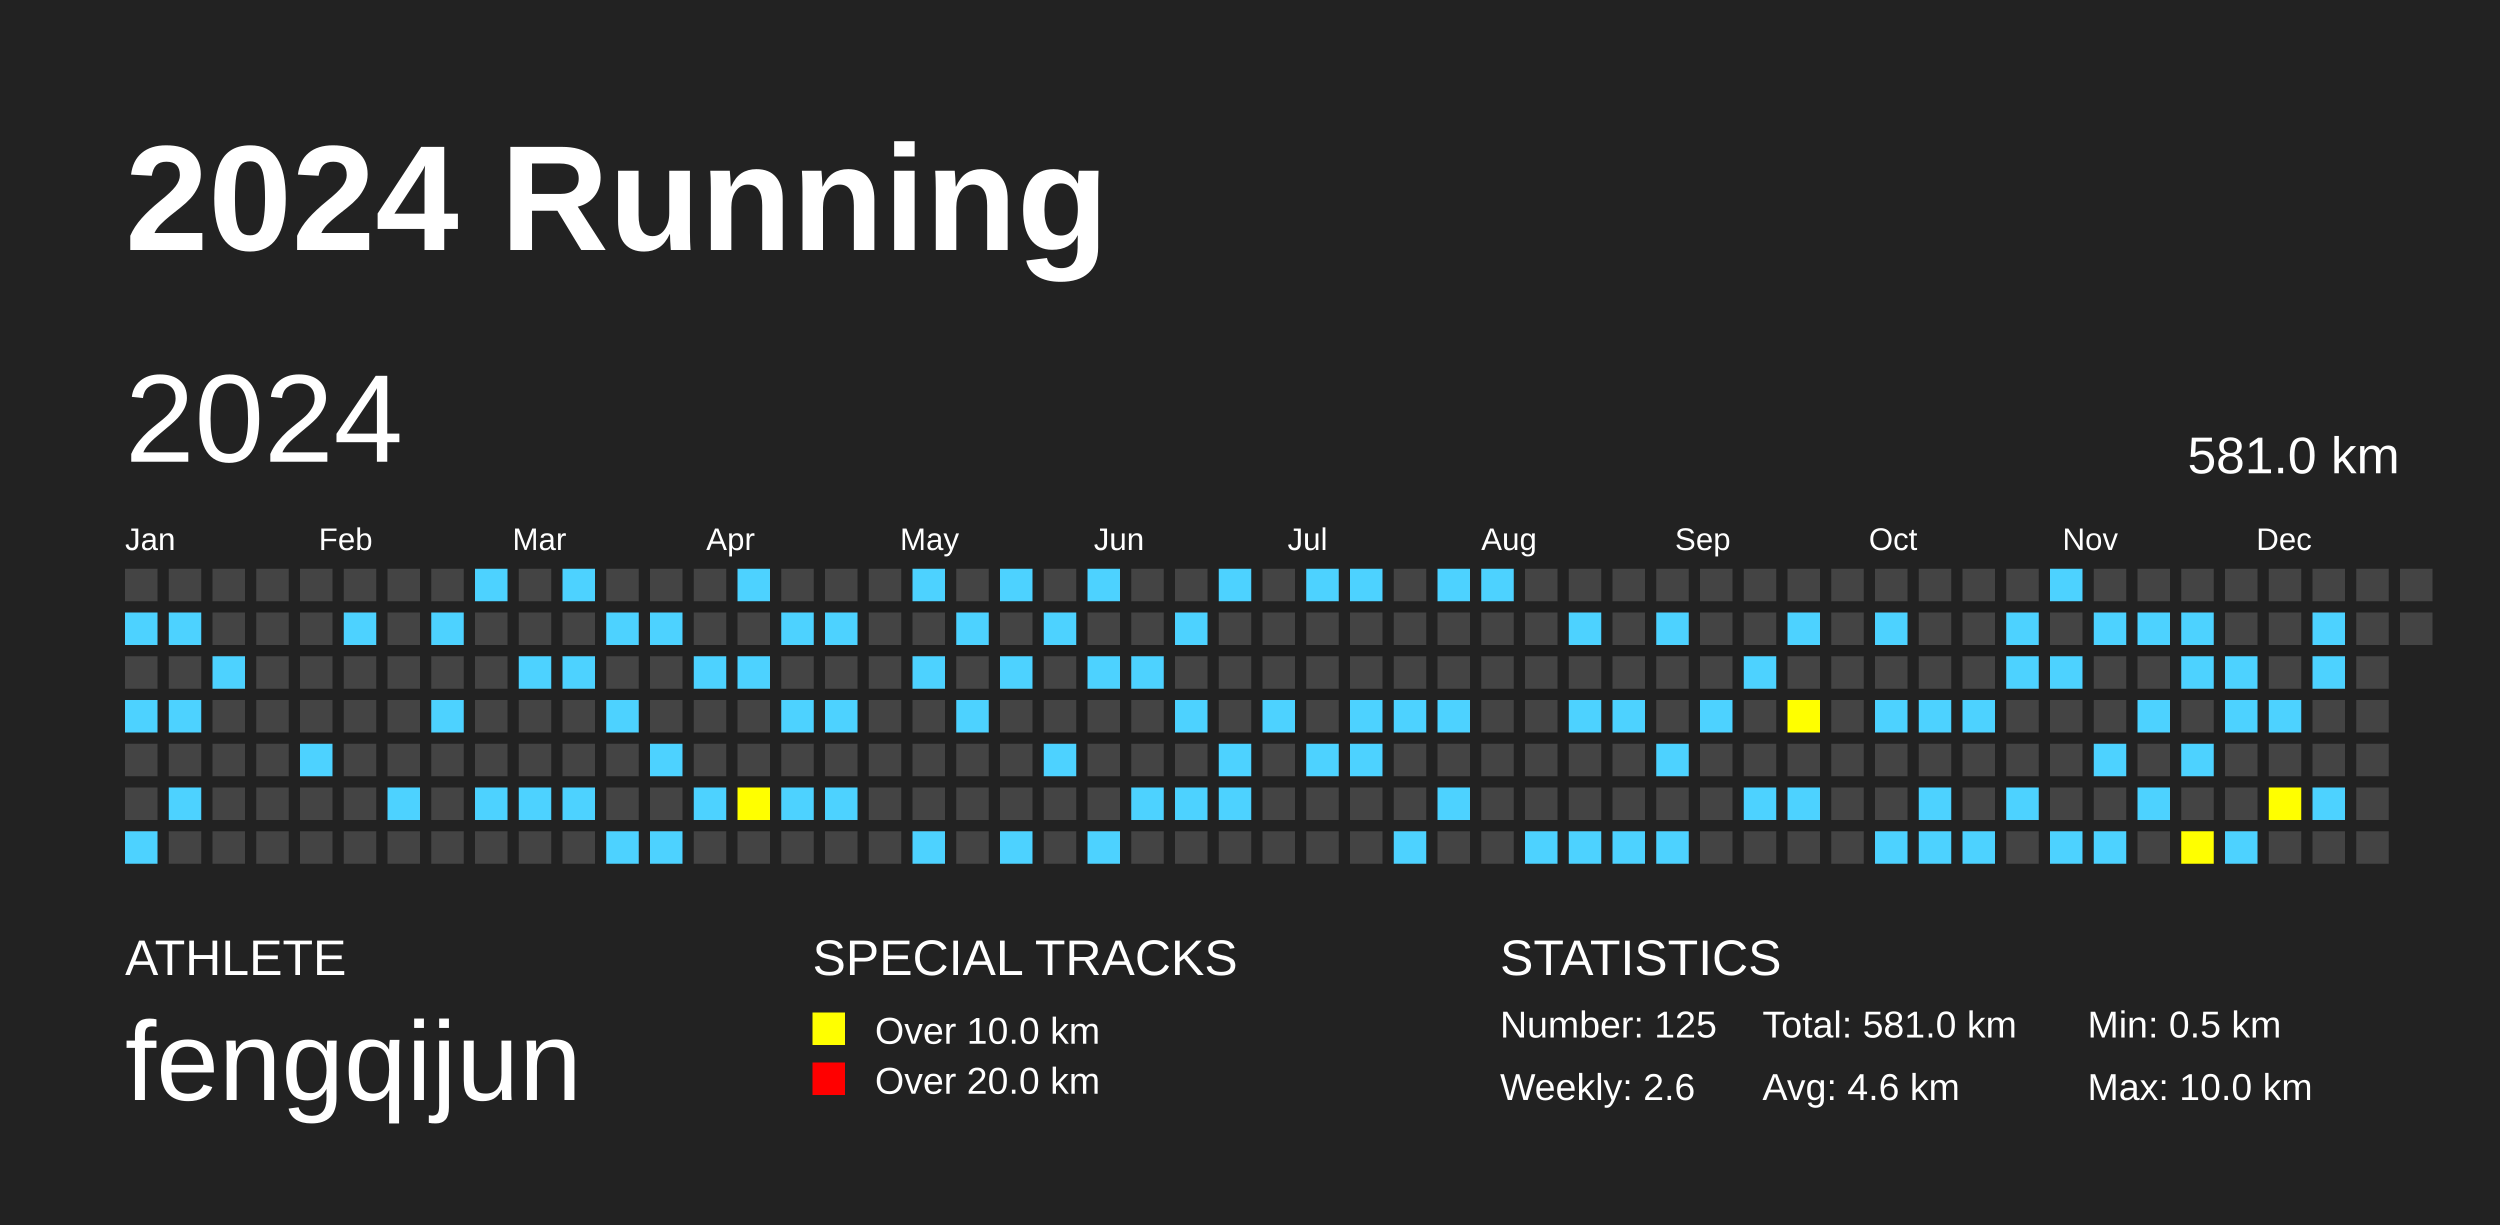
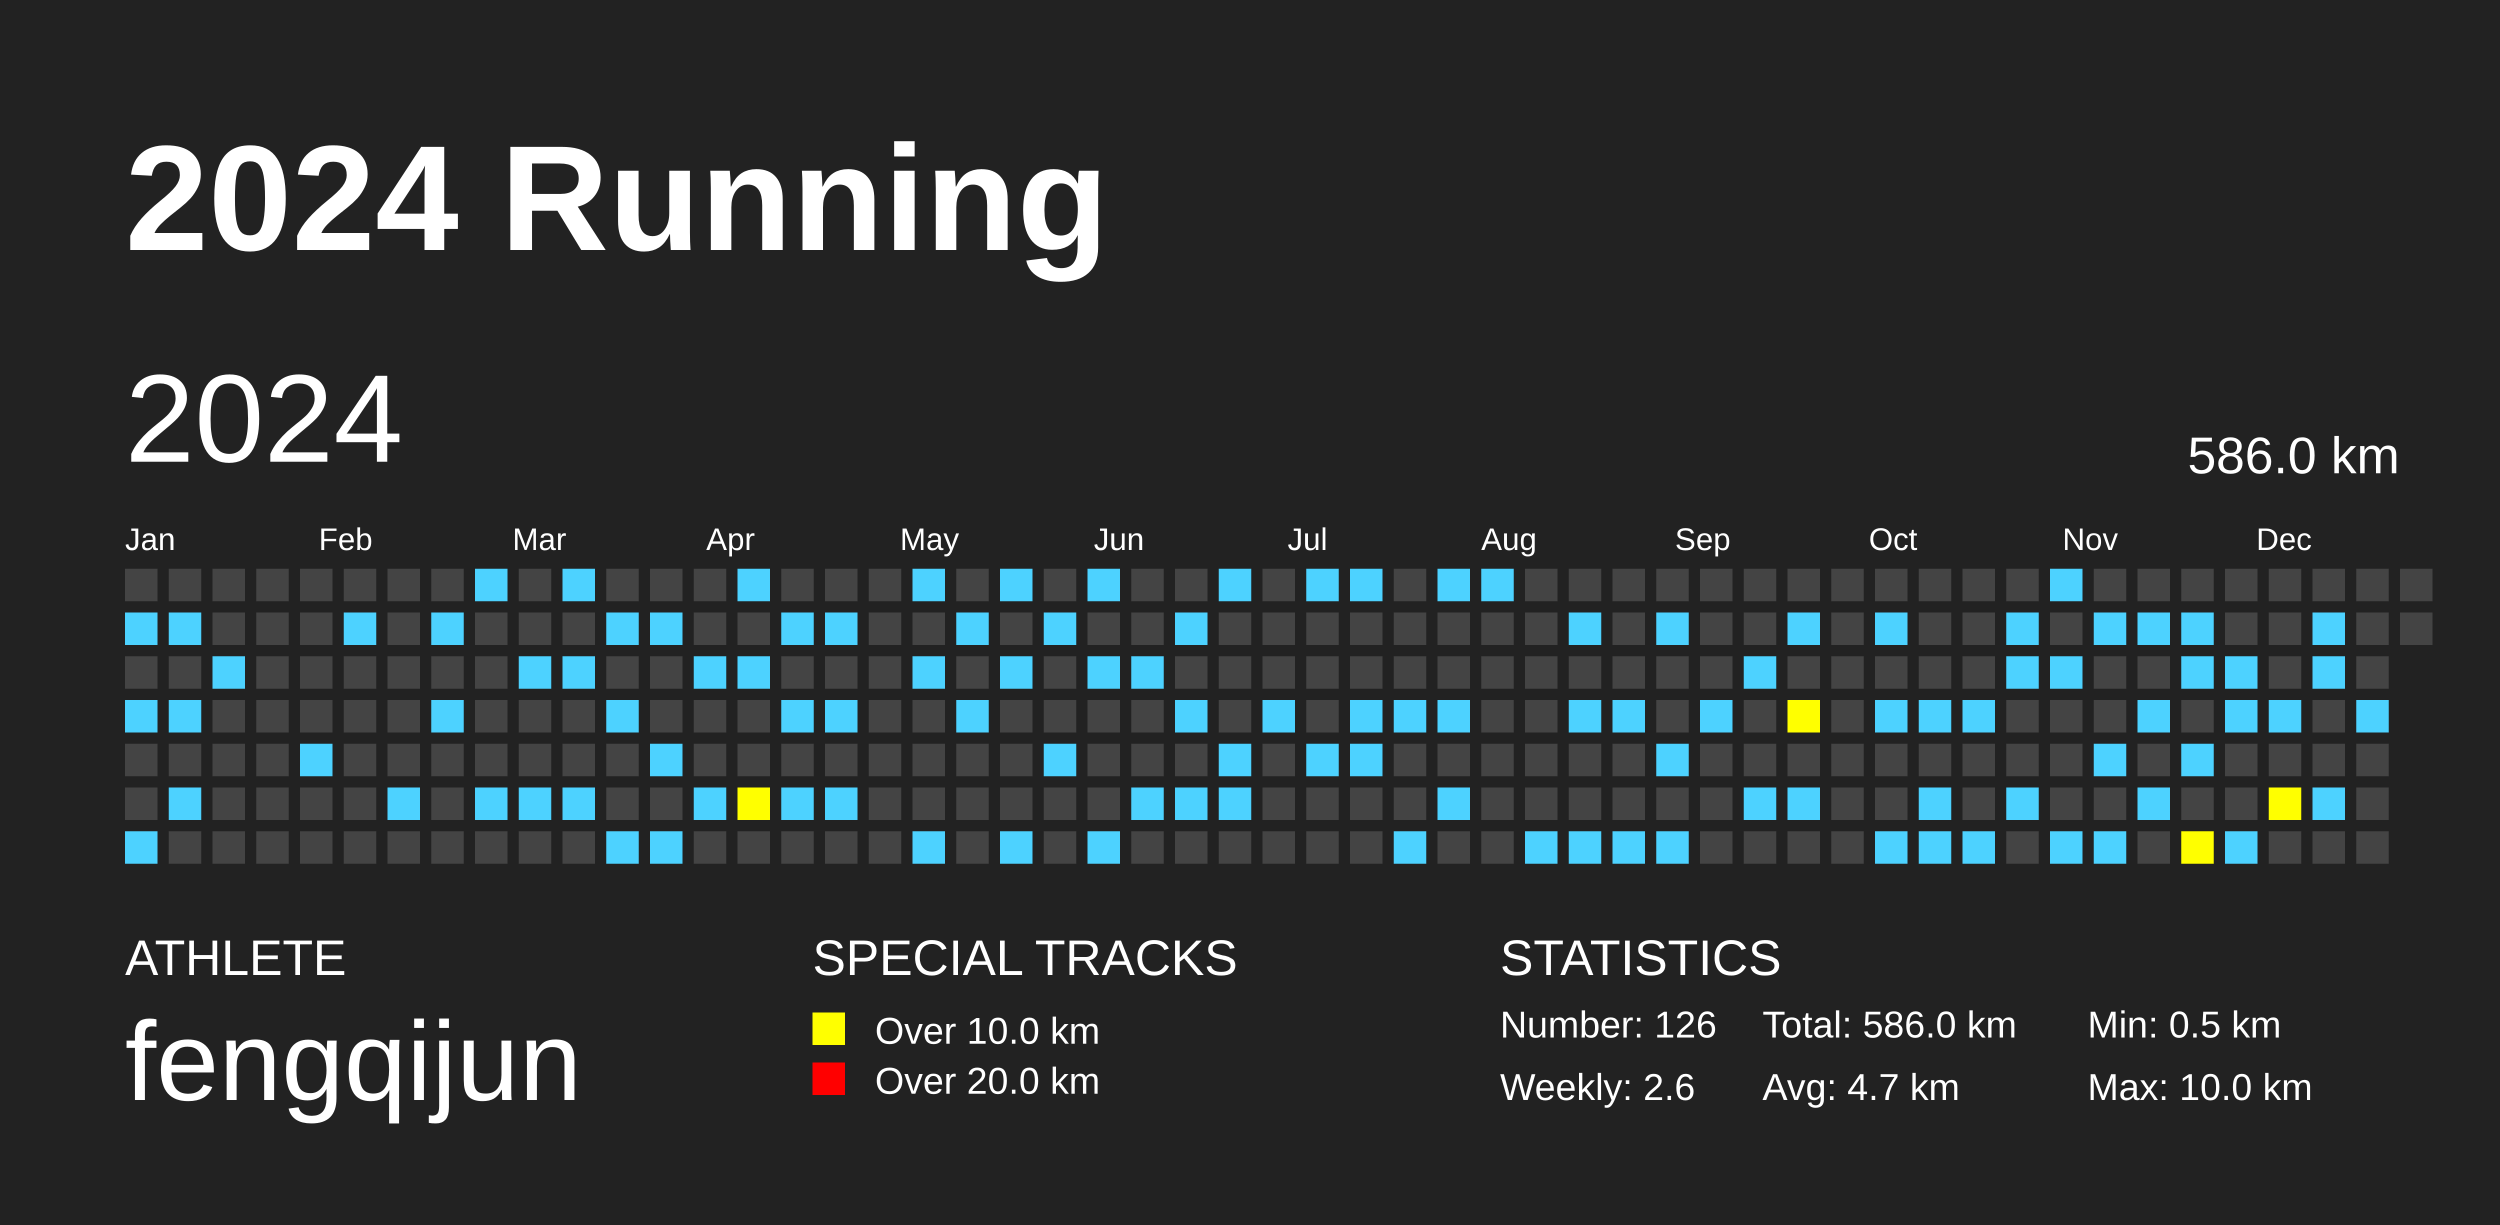
<svg xmlns="http://www.w3.org/2000/svg" baseProfile="full" height="98mm" version="1.1" viewBox="0,0,200,98" width="200mm">
  <defs />
  <rect fill="#222222" height="98" width="200" x="0" y="0" />
  <text fill="#FFFFFF" style="font-size:12px; font-family:Arial; font-weight:bold;" x="10" y="20">2024 Running</text>
  <text fill="#FFFFFF" style="font-size:4px; font-family:Arial" x="10" y="78">ATHLETE</text>
  <text fill="#FFFFFF" style="font-size:9px; font-family:Arial" x="10" y="88">fengqijun</text>
  <text fill="#FFFFFF" style="font-size:4px; font-family:Arial" x="65" y="78">SPECIAL TRACKS</text>
  <rect fill="yellow" height="2.6" width="2.6" x="65" y="81" />
  <text fill="#FFFFFF" style="font-size:3px; font-family:Arial" x="70" y="83.5">Over 10.0 km</text>
  <rect fill="red" height="2.6" width="2.6" x="65" y="85" />
  <text fill="#FFFFFF" style="font-size:3px; font-family:Arial" x="70" y="87.5">Over 20.0 km</text>
  <text fill="#FFFFFF" style="font-size:4px; font-family:Arial" x="120" y="78">STATISTICS</text>
-   <text fill="#FFFFFF" style="font-size:3px; font-family:Arial" x="120" y="83">Number: 125</text>
+   <text fill="#FFFFFF" style="font-size:3px; font-family:Arial" x="120" y="83">Number: 126</text>
  <text fill="#FFFFFF" style="font-size:3px; font-family:Arial" x="120" y="88">Weekly: 2.6</text>
-   <text fill="#FFFFFF" style="font-size:3px; font-family:Arial" x="141" y="83">Total: 581.0 km</text>
-   <text fill="#FFFFFF" style="font-size:3px; font-family:Arial" x="141" y="88">Avg: 4.6 km</text>
+   <text fill="#FFFFFF" style="font-size:3px; font-family:Arial" x="141" y="83">Total: 586.0 km</text>
+   <text fill="#FFFFFF" style="font-size:3px; font-family:Arial" x="141" y="88">Avg: 4.7 km</text>
  <text fill="#FFFFFF" style="font-size:3px; font-family:Arial" x="167" y="83">Min: 0.5 km</text>
  <text fill="#FFFFFF" style="font-size:3px; font-family:Arial" x="167" y="88">Max: 10.0 km</text>
  <text dominant-baseline="hanging" fill="#FFFFFF" style="font-size:10.0px; font-family:Arial;" x="10" y="30">2024</text>
-   <text dominant-baseline="hanging" fill="#FFFFFF" style="font-size:4.125px; font-family:Arial;" x="175" y="35">581.0 km</text>
+   <text dominant-baseline="hanging" fill="#FFFFFF" style="font-size:4.125px; font-family:Arial;" x="175" y="35">586.0 km</text>
  <text fill="#FFFFFF" style="font-size:2.5px; font-family:Arial" x="10.0" y="44">Jan</text>
  <text fill="#FFFFFF" style="font-size:2.5px; font-family:Arial" x="25.5" y="44">Feb</text>
  <text fill="#FFFFFF" style="font-size:2.5px; font-family:Arial" x="41.0" y="44">Mar</text>
  <text fill="#FFFFFF" style="font-size:2.5px; font-family:Arial" x="56.5" y="44">Apr</text>
  <text fill="#FFFFFF" style="font-size:2.5px; font-family:Arial" x="72.0" y="44">May</text>
  <text fill="#FFFFFF" style="font-size:2.5px; font-family:Arial" x="87.5" y="44">Jun</text>
  <text fill="#FFFFFF" style="font-size:2.5px; font-family:Arial" x="103.0" y="44">Jul</text>
  <text fill="#FFFFFF" style="font-size:2.5px; font-family:Arial" x="118.5" y="44">Aug</text>
  <text fill="#FFFFFF" style="font-size:2.5px; font-family:Arial" x="134.0" y="44">Sep</text>
  <text fill="#FFFFFF" style="font-size:2.5px; font-family:Arial" x="149.5" y="44">Oct</text>
  <text fill="#FFFFFF" style="font-size:2.5px; font-family:Arial" x="165.0" y="44">Nov</text>
  <text fill="#FFFFFF" style="font-size:2.5px; font-family:Arial" x="180.5" y="44">Dec</text>
  <rect fill="#444444" height="2.6" width="2.6" x="10.0" y="45.5" />
  <rect fill="#4DD2FF" height="2.6" width="2.6" x="10.0" y="49.0" />
  <rect fill="#444444" height="2.6" width="2.6" x="10.0" y="52.5" />
  <rect fill="#4DD2FF" height="2.6" width="2.6" x="10.0" y="56.0" />
  <rect fill="#444444" height="2.6" width="2.6" x="10.0" y="59.5" />
  <rect fill="#444444" height="2.6" width="2.6" x="10.0" y="63.0" />
  <rect fill="#4DD2FF" height="2.6" width="2.6" x="10.0" y="66.5" />
  <rect fill="#444444" height="2.6" width="2.6" x="13.5" y="45.5" />
  <rect fill="#4DD2FF" height="2.6" width="2.6" x="13.5" y="49.0" />
  <rect fill="#444444" height="2.6" width="2.6" x="13.5" y="52.5" />
  <rect fill="#4DD2FF" height="2.6" width="2.6" x="13.5" y="56.0" />
  <rect fill="#444444" height="2.6" width="2.6" x="13.5" y="59.5" />
  <rect fill="#4DD2FF" height="2.6" width="2.6" x="13.5" y="63.0" />
  <rect fill="#444444" height="2.6" width="2.6" x="13.5" y="66.5" />
  <rect fill="#444444" height="2.6" width="2.6" x="17.0" y="45.5" />
  <rect fill="#444444" height="2.6" width="2.6" x="17.0" y="49.0" />
  <rect fill="#4DD2FF" height="2.6" width="2.6" x="17.0" y="52.5" />
  <rect fill="#444444" height="2.6" width="2.6" x="17.0" y="56.0" />
  <rect fill="#444444" height="2.6" width="2.6" x="17.0" y="59.5" />
  <rect fill="#444444" height="2.6" width="2.6" x="17.0" y="63.0" />
  <rect fill="#444444" height="2.6" width="2.6" x="17.0" y="66.5" />
  <rect fill="#444444" height="2.6" width="2.6" x="20.5" y="45.5" />
  <rect fill="#444444" height="2.6" width="2.6" x="20.5" y="49.0" />
  <rect fill="#444444" height="2.6" width="2.6" x="20.5" y="52.5" />
  <rect fill="#444444" height="2.6" width="2.6" x="20.5" y="56.0" />
  <rect fill="#444444" height="2.6" width="2.6" x="20.5" y="59.5" />
  <rect fill="#444444" height="2.6" width="2.6" x="20.5" y="63.0" />
  <rect fill="#444444" height="2.6" width="2.6" x="20.5" y="66.5" />
  <rect fill="#444444" height="2.6" width="2.6" x="24.0" y="45.5" />
  <rect fill="#444444" height="2.6" width="2.6" x="24.0" y="49.0" />
  <rect fill="#444444" height="2.6" width="2.6" x="24.0" y="52.5" />
  <rect fill="#444444" height="2.6" width="2.6" x="24.0" y="56.0" />
  <rect fill="#4DD2FF" height="2.6" width="2.6" x="24.0" y="59.5" />
  <rect fill="#444444" height="2.6" width="2.6" x="24.0" y="63.0" />
  <rect fill="#444444" height="2.6" width="2.6" x="24.0" y="66.5" />
  <rect fill="#444444" height="2.6" width="2.6" x="27.5" y="45.5" />
  <rect fill="#4DD2FF" height="2.6" width="2.6" x="27.5" y="49.0" />
  <rect fill="#444444" height="2.6" width="2.6" x="27.5" y="52.5" />
  <rect fill="#444444" height="2.6" width="2.6" x="27.5" y="56.0" />
  <rect fill="#444444" height="2.6" width="2.6" x="27.5" y="59.5" />
  <rect fill="#444444" height="2.6" width="2.6" x="27.5" y="63.0" />
  <rect fill="#444444" height="2.6" width="2.6" x="27.5" y="66.5" />
  <rect fill="#444444" height="2.6" width="2.6" x="31.0" y="45.5" />
  <rect fill="#444444" height="2.6" width="2.6" x="31.0" y="49.0" />
  <rect fill="#444444" height="2.6" width="2.6" x="31.0" y="52.5" />
  <rect fill="#444444" height="2.6" width="2.6" x="31.0" y="56.0" />
  <rect fill="#444444" height="2.6" width="2.6" x="31.0" y="59.5" />
  <rect fill="#4DD2FF" height="2.6" width="2.6" x="31.0" y="63.0" />
  <rect fill="#444444" height="2.6" width="2.6" x="31.0" y="66.5" />
  <rect fill="#444444" height="2.6" width="2.6" x="34.5" y="45.5" />
  <rect fill="#4DD2FF" height="2.6" width="2.6" x="34.5" y="49.0" />
  <rect fill="#444444" height="2.6" width="2.6" x="34.5" y="52.5" />
  <rect fill="#4DD2FF" height="2.6" width="2.6" x="34.5" y="56.0" />
  <rect fill="#444444" height="2.6" width="2.6" x="34.5" y="59.5" />
  <rect fill="#444444" height="2.6" width="2.6" x="34.5" y="63.0" />
  <rect fill="#444444" height="2.6" width="2.6" x="34.5" y="66.5" />
  <rect fill="#4DD2FF" height="2.6" width="2.6" x="38.0" y="45.5" />
  <rect fill="#444444" height="2.6" width="2.6" x="38.0" y="49.0" />
  <rect fill="#444444" height="2.6" width="2.6" x="38.0" y="52.5" />
  <rect fill="#444444" height="2.6" width="2.6" x="38.0" y="56.0" />
  <rect fill="#444444" height="2.6" width="2.6" x="38.0" y="59.5" />
  <rect fill="#4DD2FF" height="2.6" width="2.6" x="38.0" y="63.0" />
  <rect fill="#444444" height="2.6" width="2.6" x="38.0" y="66.5" />
  <rect fill="#444444" height="2.6" width="2.6" x="41.5" y="45.5" />
  <rect fill="#444444" height="2.6" width="2.6" x="41.5" y="49.0" />
  <rect fill="#4DD2FF" height="2.6" width="2.6" x="41.5" y="52.5" />
  <rect fill="#444444" height="2.6" width="2.6" x="41.5" y="56.0" />
  <rect fill="#444444" height="2.6" width="2.6" x="41.5" y="59.5" />
  <rect fill="#4DD2FF" height="2.6" width="2.6" x="41.5" y="63.0" />
  <rect fill="#444444" height="2.6" width="2.6" x="41.5" y="66.5" />
  <rect fill="#4DD2FF" height="2.6" width="2.6" x="45.0" y="45.5" />
  <rect fill="#444444" height="2.6" width="2.6" x="45.0" y="49.0" />
  <rect fill="#4DD2FF" height="2.6" width="2.6" x="45.0" y="52.5" />
  <rect fill="#444444" height="2.6" width="2.6" x="45.0" y="56.0" />
  <rect fill="#444444" height="2.6" width="2.6" x="45.0" y="59.5" />
  <rect fill="#4DD2FF" height="2.6" width="2.6" x="45.0" y="63.0" />
  <rect fill="#444444" height="2.6" width="2.6" x="45.0" y="66.5" />
  <rect fill="#444444" height="2.6" width="2.6" x="48.5" y="45.5" />
  <rect fill="#4DD2FF" height="2.6" width="2.6" x="48.5" y="49.0" />
  <rect fill="#444444" height="2.6" width="2.6" x="48.5" y="52.5" />
  <rect fill="#4DD2FF" height="2.6" width="2.6" x="48.5" y="56.0" />
  <rect fill="#444444" height="2.6" width="2.6" x="48.5" y="59.5" />
  <rect fill="#444444" height="2.6" width="2.6" x="48.5" y="63.0" />
  <rect fill="#4DD2FF" height="2.6" width="2.6" x="48.5" y="66.5" />
  <rect fill="#444444" height="2.6" width="2.6" x="52.0" y="45.5" />
  <rect fill="#4DD2FF" height="2.6" width="2.6" x="52.0" y="49.0" />
  <rect fill="#444444" height="2.6" width="2.6" x="52.0" y="52.5" />
  <rect fill="#444444" height="2.6" width="2.6" x="52.0" y="56.0" />
  <rect fill="#4DD2FF" height="2.6" width="2.6" x="52.0" y="59.5" />
  <rect fill="#444444" height="2.6" width="2.6" x="52.0" y="63.0" />
  <rect fill="#4DD2FF" height="2.6" width="2.6" x="52.0" y="66.5" />
  <rect fill="#444444" height="2.6" width="2.6" x="55.5" y="45.5" />
  <rect fill="#444444" height="2.6" width="2.6" x="55.5" y="49.0" />
  <rect fill="#4DD2FF" height="2.6" width="2.6" x="55.5" y="52.5" />
  <rect fill="#444444" height="2.6" width="2.6" x="55.5" y="56.0" />
  <rect fill="#444444" height="2.6" width="2.6" x="55.5" y="59.5" />
  <rect fill="#4DD2FF" height="2.6" width="2.6" x="55.5" y="63.0" />
  <rect fill="#444444" height="2.6" width="2.6" x="55.5" y="66.5" />
  <rect fill="#4DD2FF" height="2.6" width="2.6" x="59.0" y="45.5" />
  <rect fill="#444444" height="2.6" width="2.6" x="59.0" y="49.0" />
  <rect fill="#4DD2FF" height="2.6" width="2.6" x="59.0" y="52.5" />
  <rect fill="#444444" height="2.6" width="2.6" x="59.0" y="56.0" />
  <rect fill="#444444" height="2.6" width="2.6" x="59.0" y="59.5" />
  <rect fill="yellow" height="2.6" width="2.6" x="59.0" y="63.0" />
  <rect fill="#444444" height="2.6" width="2.6" x="59.0" y="66.5" />
  <rect fill="#444444" height="2.6" width="2.6" x="62.5" y="45.5" />
  <rect fill="#4DD2FF" height="2.6" width="2.6" x="62.5" y="49.0" />
  <rect fill="#444444" height="2.6" width="2.6" x="62.5" y="52.5" />
  <rect fill="#4DD2FF" height="2.6" width="2.6" x="62.5" y="56.0" />
  <rect fill="#444444" height="2.6" width="2.6" x="62.5" y="59.5" />
  <rect fill="#4DD2FF" height="2.6" width="2.6" x="62.5" y="63.0" />
  <rect fill="#444444" height="2.6" width="2.6" x="62.5" y="66.5" />
  <rect fill="#444444" height="2.6" width="2.6" x="66.0" y="45.5" />
  <rect fill="#4DD2FF" height="2.6" width="2.6" x="66.0" y="49.0" />
  <rect fill="#444444" height="2.6" width="2.6" x="66.0" y="52.5" />
  <rect fill="#4DD2FF" height="2.6" width="2.6" x="66.0" y="56.0" />
  <rect fill="#444444" height="2.6" width="2.6" x="66.0" y="59.5" />
  <rect fill="#4DD2FF" height="2.6" width="2.6" x="66.0" y="63.0" />
  <rect fill="#444444" height="2.6" width="2.6" x="66.0" y="66.5" />
  <rect fill="#444444" height="2.6" width="2.6" x="69.5" y="45.5" />
  <rect fill="#444444" height="2.6" width="2.6" x="69.5" y="49.0" />
  <rect fill="#444444" height="2.6" width="2.6" x="69.5" y="52.5" />
  <rect fill="#444444" height="2.6" width="2.6" x="69.5" y="56.0" />
  <rect fill="#444444" height="2.6" width="2.6" x="69.5" y="59.5" />
  <rect fill="#444444" height="2.6" width="2.6" x="69.5" y="63.0" />
  <rect fill="#444444" height="2.6" width="2.6" x="69.5" y="66.5" />
  <rect fill="#4DD2FF" height="2.6" width="2.6" x="73.0" y="45.5" />
  <rect fill="#444444" height="2.6" width="2.6" x="73.0" y="49.0" />
  <rect fill="#4DD2FF" height="2.6" width="2.6" x="73.0" y="52.5" />
  <rect fill="#444444" height="2.6" width="2.6" x="73.0" y="56.0" />
  <rect fill="#444444" height="2.6" width="2.6" x="73.0" y="59.5" />
  <rect fill="#444444" height="2.6" width="2.6" x="73.0" y="63.0" />
  <rect fill="#4DD2FF" height="2.6" width="2.6" x="73.0" y="66.5" />
  <rect fill="#444444" height="2.6" width="2.6" x="76.5" y="45.5" />
  <rect fill="#4DD2FF" height="2.6" width="2.6" x="76.5" y="49.0" />
  <rect fill="#444444" height="2.6" width="2.6" x="76.5" y="52.5" />
  <rect fill="#4DD2FF" height="2.6" width="2.6" x="76.5" y="56.0" />
  <rect fill="#444444" height="2.6" width="2.6" x="76.5" y="59.5" />
  <rect fill="#444444" height="2.6" width="2.6" x="76.5" y="63.0" />
  <rect fill="#444444" height="2.6" width="2.6" x="76.5" y="66.5" />
  <rect fill="#4DD2FF" height="2.6" width="2.6" x="80.0" y="45.5" />
  <rect fill="#444444" height="2.6" width="2.6" x="80.0" y="49.0" />
  <rect fill="#4DD2FF" height="2.6" width="2.6" x="80.0" y="52.5" />
  <rect fill="#444444" height="2.6" width="2.6" x="80.0" y="56.0" />
  <rect fill="#444444" height="2.6" width="2.6" x="80.0" y="59.5" />
  <rect fill="#444444" height="2.6" width="2.6" x="80.0" y="63.0" />
  <rect fill="#4DD2FF" height="2.6" width="2.6" x="80.0" y="66.5" />
  <rect fill="#444444" height="2.6" width="2.6" x="83.5" y="45.5" />
  <rect fill="#4DD2FF" height="2.6" width="2.6" x="83.5" y="49.0" />
  <rect fill="#444444" height="2.6" width="2.6" x="83.5" y="52.5" />
  <rect fill="#444444" height="2.6" width="2.6" x="83.5" y="56.0" />
  <rect fill="#4DD2FF" height="2.6" width="2.6" x="83.5" y="59.5" />
  <rect fill="#444444" height="2.6" width="2.6" x="83.5" y="63.0" />
  <rect fill="#444444" height="2.6" width="2.6" x="83.5" y="66.5" />
  <rect fill="#4DD2FF" height="2.6" width="2.6" x="87.0" y="45.5" />
  <rect fill="#444444" height="2.6" width="2.6" x="87.0" y="49.0" />
  <rect fill="#4DD2FF" height="2.6" width="2.6" x="87.0" y="52.5" />
  <rect fill="#444444" height="2.6" width="2.6" x="87.0" y="56.0" />
  <rect fill="#444444" height="2.6" width="2.6" x="87.0" y="59.5" />
  <rect fill="#444444" height="2.6" width="2.6" x="87.0" y="63.0" />
  <rect fill="#4DD2FF" height="2.6" width="2.6" x="87.0" y="66.5" />
  <rect fill="#444444" height="2.6" width="2.6" x="90.5" y="45.5" />
  <rect fill="#444444" height="2.6" width="2.6" x="90.5" y="49.0" />
  <rect fill="#4DD2FF" height="2.6" width="2.6" x="90.5" y="52.5" />
  <rect fill="#444444" height="2.6" width="2.6" x="90.5" y="56.0" />
  <rect fill="#444444" height="2.6" width="2.6" x="90.5" y="59.5" />
  <rect fill="#4DD2FF" height="2.6" width="2.6" x="90.5" y="63.0" />
  <rect fill="#444444" height="2.6" width="2.6" x="90.5" y="66.5" />
  <rect fill="#444444" height="2.6" width="2.6" x="94.0" y="45.5" />
  <rect fill="#4DD2FF" height="2.6" width="2.6" x="94.0" y="49.0" />
  <rect fill="#444444" height="2.6" width="2.6" x="94.0" y="52.5" />
  <rect fill="#4DD2FF" height="2.6" width="2.6" x="94.0" y="56.0" />
  <rect fill="#444444" height="2.6" width="2.6" x="94.0" y="59.5" />
  <rect fill="#4DD2FF" height="2.6" width="2.6" x="94.0" y="63.0" />
  <rect fill="#444444" height="2.6" width="2.6" x="94.0" y="66.5" />
  <rect fill="#4DD2FF" height="2.6" width="2.6" x="97.5" y="45.5" />
  <rect fill="#444444" height="2.6" width="2.6" x="97.5" y="49.0" />
  <rect fill="#444444" height="2.6" width="2.6" x="97.5" y="52.5" />
  <rect fill="#444444" height="2.6" width="2.6" x="97.5" y="56.0" />
  <rect fill="#4DD2FF" height="2.6" width="2.6" x="97.5" y="59.5" />
  <rect fill="#4DD2FF" height="2.6" width="2.6" x="97.5" y="63.0" />
  <rect fill="#444444" height="2.6" width="2.6" x="97.5" y="66.5" />
  <rect fill="#444444" height="2.6" width="2.6" x="101.0" y="45.5" />
  <rect fill="#444444" height="2.6" width="2.6" x="101.0" y="49.0" />
  <rect fill="#444444" height="2.6" width="2.6" x="101.0" y="52.5" />
  <rect fill="#4DD2FF" height="2.6" width="2.6" x="101.0" y="56.0" />
  <rect fill="#444444" height="2.6" width="2.6" x="101.0" y="59.5" />
  <rect fill="#444444" height="2.6" width="2.6" x="101.0" y="63.0" />
  <rect fill="#444444" height="2.6" width="2.6" x="101.0" y="66.5" />
  <rect fill="#4DD2FF" height="2.6" width="2.6" x="104.5" y="45.5" />
  <rect fill="#444444" height="2.6" width="2.6" x="104.5" y="49.0" />
  <rect fill="#444444" height="2.6" width="2.6" x="104.5" y="52.5" />
  <rect fill="#444444" height="2.6" width="2.6" x="104.5" y="56.0" />
  <rect fill="#4DD2FF" height="2.6" width="2.6" x="104.5" y="59.5" />
  <rect fill="#444444" height="2.6" width="2.6" x="104.5" y="63.0" />
  <rect fill="#444444" height="2.6" width="2.6" x="104.5" y="66.5" />
  <rect fill="#4DD2FF" height="2.6" width="2.6" x="108.0" y="45.5" />
  <rect fill="#444444" height="2.6" width="2.6" x="108.0" y="49.0" />
  <rect fill="#444444" height="2.6" width="2.6" x="108.0" y="52.5" />
  <rect fill="#4DD2FF" height="2.6" width="2.6" x="108.0" y="56.0" />
  <rect fill="#4DD2FF" height="2.6" width="2.6" x="108.0" y="59.5" />
  <rect fill="#444444" height="2.6" width="2.6" x="108.0" y="63.0" />
  <rect fill="#444444" height="2.6" width="2.6" x="108.0" y="66.5" />
  <rect fill="#444444" height="2.6" width="2.6" x="111.5" y="45.5" />
  <rect fill="#444444" height="2.6" width="2.6" x="111.5" y="49.0" />
  <rect fill="#444444" height="2.6" width="2.6" x="111.5" y="52.5" />
  <rect fill="#4DD2FF" height="2.6" width="2.6" x="111.5" y="56.0" />
  <rect fill="#444444" height="2.6" width="2.6" x="111.5" y="59.5" />
  <rect fill="#444444" height="2.6" width="2.6" x="111.5" y="63.0" />
  <rect fill="#4DD2FF" height="2.6" width="2.6" x="111.5" y="66.5" />
  <rect fill="#4DD2FF" height="2.6" width="2.6" x="115.0" y="45.5" />
  <rect fill="#444444" height="2.6" width="2.6" x="115.0" y="49.0" />
  <rect fill="#444444" height="2.6" width="2.6" x="115.0" y="52.5" />
  <rect fill="#4DD2FF" height="2.6" width="2.6" x="115.0" y="56.0" />
  <rect fill="#444444" height="2.6" width="2.6" x="115.0" y="59.5" />
  <rect fill="#4DD2FF" height="2.6" width="2.6" x="115.0" y="63.0" />
  <rect fill="#444444" height="2.6" width="2.6" x="115.0" y="66.5" />
  <rect fill="#4DD2FF" height="2.6" width="2.6" x="118.5" y="45.5" />
  <rect fill="#444444" height="2.6" width="2.6" x="118.5" y="49.0" />
  <rect fill="#444444" height="2.6" width="2.6" x="118.5" y="52.5" />
  <rect fill="#444444" height="2.6" width="2.6" x="118.5" y="56.0" />
  <rect fill="#444444" height="2.6" width="2.6" x="118.5" y="59.5" />
  <rect fill="#444444" height="2.6" width="2.6" x="118.5" y="63.0" />
  <rect fill="#444444" height="2.6" width="2.6" x="118.5" y="66.5" />
  <rect fill="#444444" height="2.6" width="2.6" x="122.0" y="45.5" />
  <rect fill="#444444" height="2.6" width="2.6" x="122.0" y="49.0" />
  <rect fill="#444444" height="2.6" width="2.6" x="122.0" y="52.5" />
  <rect fill="#444444" height="2.6" width="2.6" x="122.0" y="56.0" />
  <rect fill="#444444" height="2.6" width="2.6" x="122.0" y="59.5" />
  <rect fill="#444444" height="2.6" width="2.6" x="122.0" y="63.0" />
  <rect fill="#4DD2FF" height="2.6" width="2.6" x="122.0" y="66.5" />
  <rect fill="#444444" height="2.6" width="2.6" x="125.5" y="45.5" />
  <rect fill="#4DD2FF" height="2.6" width="2.6" x="125.5" y="49.0" />
  <rect fill="#444444" height="2.6" width="2.6" x="125.5" y="52.5" />
  <rect fill="#4DD2FF" height="2.6" width="2.6" x="125.5" y="56.0" />
  <rect fill="#444444" height="2.6" width="2.6" x="125.5" y="59.5" />
  <rect fill="#444444" height="2.6" width="2.6" x="125.5" y="63.0" />
  <rect fill="#4DD2FF" height="2.6" width="2.6" x="125.5" y="66.5" />
  <rect fill="#444444" height="2.6" width="2.6" x="129.0" y="45.5" />
  <rect fill="#444444" height="2.6" width="2.6" x="129.0" y="49.0" />
  <rect fill="#444444" height="2.6" width="2.6" x="129.0" y="52.5" />
  <rect fill="#4DD2FF" height="2.6" width="2.6" x="129.0" y="56.0" />
  <rect fill="#444444" height="2.6" width="2.6" x="129.0" y="59.5" />
  <rect fill="#444444" height="2.6" width="2.6" x="129.0" y="63.0" />
  <rect fill="#4DD2FF" height="2.6" width="2.6" x="129.0" y="66.5" />
  <rect fill="#444444" height="2.6" width="2.6" x="132.5" y="45.5" />
  <rect fill="#4DD2FF" height="2.6" width="2.6" x="132.5" y="49.0" />
  <rect fill="#444444" height="2.6" width="2.6" x="132.5" y="52.5" />
  <rect fill="#444444" height="2.6" width="2.6" x="132.5" y="56.0" />
  <rect fill="#4DD2FF" height="2.6" width="2.6" x="132.5" y="59.5" />
  <rect fill="#444444" height="2.6" width="2.6" x="132.5" y="63.0" />
  <rect fill="#4DD2FF" height="2.6" width="2.6" x="132.5" y="66.5" />
  <rect fill="#444444" height="2.6" width="2.6" x="136.0" y="45.5" />
  <rect fill="#444444" height="2.6" width="2.6" x="136.0" y="49.0" />
  <rect fill="#444444" height="2.6" width="2.6" x="136.0" y="52.5" />
  <rect fill="#4DD2FF" height="2.6" width="2.6" x="136.0" y="56.0" />
  <rect fill="#444444" height="2.6" width="2.6" x="136.0" y="59.5" />
  <rect fill="#444444" height="2.6" width="2.6" x="136.0" y="63.0" />
  <rect fill="#444444" height="2.6" width="2.6" x="136.0" y="66.5" />
  <rect fill="#444444" height="2.6" width="2.6" x="139.5" y="45.5" />
  <rect fill="#444444" height="2.6" width="2.6" x="139.5" y="49.0" />
  <rect fill="#4DD2FF" height="2.6" width="2.6" x="139.5" y="52.5" />
  <rect fill="#444444" height="2.6" width="2.6" x="139.5" y="56.0" />
  <rect fill="#444444" height="2.6" width="2.6" x="139.5" y="59.5" />
  <rect fill="#4DD2FF" height="2.6" width="2.6" x="139.5" y="63.0" />
  <rect fill="#444444" height="2.6" width="2.6" x="139.5" y="66.5" />
  <rect fill="#444444" height="2.6" width="2.6" x="143.0" y="45.5" />
  <rect fill="#4DD2FF" height="2.6" width="2.6" x="143.0" y="49.0" />
  <rect fill="#444444" height="2.6" width="2.6" x="143.0" y="52.5" />
  <rect fill="yellow" height="2.6" width="2.6" x="143.0" y="56.0" />
  <rect fill="#444444" height="2.6" width="2.6" x="143.0" y="59.5" />
  <rect fill="#4DD2FF" height="2.6" width="2.6" x="143.0" y="63.0" />
  <rect fill="#444444" height="2.6" width="2.6" x="143.0" y="66.5" />
  <rect fill="#444444" height="2.6" width="2.6" x="146.5" y="45.5" />
  <rect fill="#444444" height="2.6" width="2.6" x="146.5" y="49.0" />
  <rect fill="#444444" height="2.6" width="2.6" x="146.5" y="52.5" />
  <rect fill="#444444" height="2.6" width="2.6" x="146.5" y="56.0" />
  <rect fill="#444444" height="2.6" width="2.6" x="146.5" y="59.5" />
  <rect fill="#444444" height="2.6" width="2.6" x="146.5" y="63.0" />
  <rect fill="#444444" height="2.6" width="2.6" x="146.5" y="66.5" />
  <rect fill="#444444" height="2.6" width="2.6" x="150.0" y="45.5" />
  <rect fill="#4DD2FF" height="2.6" width="2.6" x="150.0" y="49.0" />
  <rect fill="#444444" height="2.6" width="2.6" x="150.0" y="52.5" />
  <rect fill="#4DD2FF" height="2.6" width="2.6" x="150.0" y="56.0" />
  <rect fill="#444444" height="2.6" width="2.6" x="150.0" y="59.5" />
  <rect fill="#444444" height="2.6" width="2.6" x="150.0" y="63.0" />
  <rect fill="#4DD2FF" height="2.6" width="2.6" x="150.0" y="66.5" />
  <rect fill="#444444" height="2.6" width="2.6" x="153.5" y="45.5" />
  <rect fill="#444444" height="2.6" width="2.6" x="153.5" y="49.0" />
  <rect fill="#444444" height="2.6" width="2.6" x="153.5" y="52.5" />
  <rect fill="#4DD2FF" height="2.6" width="2.6" x="153.5" y="56.0" />
  <rect fill="#444444" height="2.6" width="2.6" x="153.5" y="59.5" />
  <rect fill="#4DD2FF" height="2.6" width="2.6" x="153.5" y="63.0" />
  <rect fill="#4DD2FF" height="2.6" width="2.6" x="153.5" y="66.5" />
  <rect fill="#444444" height="2.6" width="2.6" x="157.0" y="45.5" />
  <rect fill="#444444" height="2.6" width="2.6" x="157.0" y="49.0" />
  <rect fill="#444444" height="2.6" width="2.6" x="157.0" y="52.5" />
  <rect fill="#4DD2FF" height="2.6" width="2.6" x="157.0" y="56.0" />
  <rect fill="#444444" height="2.6" width="2.6" x="157.0" y="59.5" />
  <rect fill="#444444" height="2.6" width="2.6" x="157.0" y="63.0" />
  <rect fill="#4DD2FF" height="2.6" width="2.6" x="157.0" y="66.5" />
  <rect fill="#444444" height="2.6" width="2.6" x="160.5" y="45.5" />
  <rect fill="#4DD2FF" height="2.6" width="2.6" x="160.5" y="49.0" />
  <rect fill="#4DD2FF" height="2.6" width="2.6" x="160.5" y="52.5" />
  <rect fill="#444444" height="2.6" width="2.6" x="160.5" y="56.0" />
  <rect fill="#444444" height="2.6" width="2.6" x="160.5" y="59.5" />
  <rect fill="#4DD2FF" height="2.6" width="2.6" x="160.5" y="63.0" />
  <rect fill="#444444" height="2.6" width="2.6" x="160.5" y="66.5" />
  <rect fill="#4DD2FF" height="2.6" width="2.6" x="164.0" y="45.5" />
  <rect fill="#444444" height="2.6" width="2.6" x="164.0" y="49.0" />
  <rect fill="#4DD2FF" height="2.6" width="2.6" x="164.0" y="52.5" />
  <rect fill="#444444" height="2.6" width="2.6" x="164.0" y="56.0" />
  <rect fill="#444444" height="2.6" width="2.6" x="164.0" y="59.5" />
  <rect fill="#444444" height="2.6" width="2.6" x="164.0" y="63.0" />
  <rect fill="#4DD2FF" height="2.6" width="2.6" x="164.0" y="66.5" />
  <rect fill="#444444" height="2.6" width="2.6" x="167.5" y="45.5" />
  <rect fill="#4DD2FF" height="2.6" width="2.6" x="167.5" y="49.0" />
  <rect fill="#444444" height="2.6" width="2.6" x="167.5" y="52.5" />
  <rect fill="#444444" height="2.6" width="2.6" x="167.5" y="56.0" />
  <rect fill="#4DD2FF" height="2.6" width="2.6" x="167.5" y="59.5" />
  <rect fill="#444444" height="2.6" width="2.6" x="167.5" y="63.0" />
  <rect fill="#4DD2FF" height="2.6" width="2.6" x="167.5" y="66.5" />
  <rect fill="#444444" height="2.6" width="2.6" x="171.0" y="45.5" />
  <rect fill="#4DD2FF" height="2.6" width="2.6" x="171.0" y="49.0" />
  <rect fill="#444444" height="2.6" width="2.6" x="171.0" y="52.5" />
  <rect fill="#4DD2FF" height="2.6" width="2.6" x="171.0" y="56.0" />
  <rect fill="#444444" height="2.6" width="2.6" x="171.0" y="59.5" />
  <rect fill="#4DD2FF" height="2.6" width="2.6" x="171.0" y="63.0" />
  <rect fill="#444444" height="2.6" width="2.6" x="171.0" y="66.5" />
  <rect fill="#444444" height="2.6" width="2.6" x="174.5" y="45.5" />
  <rect fill="#4DD2FF" height="2.6" width="2.6" x="174.5" y="49.0" />
  <rect fill="#4DD2FF" height="2.6" width="2.6" x="174.5" y="52.5" />
  <rect fill="#444444" height="2.6" width="2.6" x="174.5" y="56.0" />
  <rect fill="#4DD2FF" height="2.6" width="2.6" x="174.5" y="59.5" />
  <rect fill="#444444" height="2.6" width="2.6" x="174.5" y="63.0" />
  <rect fill="yellow" height="2.6" width="2.6" x="174.5" y="66.5" />
  <rect fill="#444444" height="2.6" width="2.6" x="178.0" y="45.5" />
  <rect fill="#444444" height="2.6" width="2.6" x="178.0" y="49.0" />
  <rect fill="#4DD2FF" height="2.6" width="2.6" x="178.0" y="52.5" />
  <rect fill="#4DD2FF" height="2.6" width="2.6" x="178.0" y="56.0" />
  <rect fill="#444444" height="2.6" width="2.6" x="178.0" y="59.5" />
  <rect fill="#444444" height="2.6" width="2.6" x="178.0" y="63.0" />
  <rect fill="#4DD2FF" height="2.6" width="2.6" x="178.0" y="66.5" />
  <rect fill="#444444" height="2.6" width="2.6" x="181.5" y="45.5" />
  <rect fill="#444444" height="2.6" width="2.6" x="181.5" y="49.0" />
  <rect fill="#444444" height="2.6" width="2.6" x="181.5" y="52.5" />
  <rect fill="#4DD2FF" height="2.6" width="2.6" x="181.5" y="56.0" />
  <rect fill="#444444" height="2.6" width="2.6" x="181.5" y="59.5" />
  <rect fill="yellow" height="2.6" width="2.6" x="181.5" y="63.0" />
  <rect fill="#444444" height="2.6" width="2.6" x="181.5" y="66.5" />
  <rect fill="#444444" height="2.6" width="2.6" x="185.0" y="45.5" />
  <rect fill="#4DD2FF" height="2.6" width="2.6" x="185.0" y="49.0" />
  <rect fill="#4DD2FF" height="2.6" width="2.6" x="185.0" y="52.5" />
  <rect fill="#444444" height="2.6" width="2.6" x="185.0" y="56.0" />
  <rect fill="#444444" height="2.6" width="2.6" x="185.0" y="59.5" />
  <rect fill="#4DD2FF" height="2.6" width="2.6" x="185.0" y="63.0" />
  <rect fill="#444444" height="2.6" width="2.6" x="185.0" y="66.5" />
  <rect fill="#444444" height="2.6" width="2.6" x="188.5" y="45.5" />
  <rect fill="#444444" height="2.6" width="2.6" x="188.5" y="49.0" />
  <rect fill="#444444" height="2.6" width="2.6" x="188.5" y="52.5" />
-   <rect fill="#444444" height="2.6" width="2.6" x="188.5" y="56.0" />
+   <rect fill="#4DD2FF" height="2.6" width="2.6" x="188.5" y="56.0" />
  <rect fill="#444444" height="2.6" width="2.6" x="188.5" y="59.5" />
  <rect fill="#444444" height="2.6" width="2.6" x="188.5" y="63.0" />
  <rect fill="#444444" height="2.6" width="2.6" x="188.5" y="66.5" />
  <rect fill="#444444" height="2.6" width="2.6" x="192.0" y="45.5" />
  <rect fill="#444444" height="2.6" width="2.6" x="192.0" y="49.0" />
</svg>
